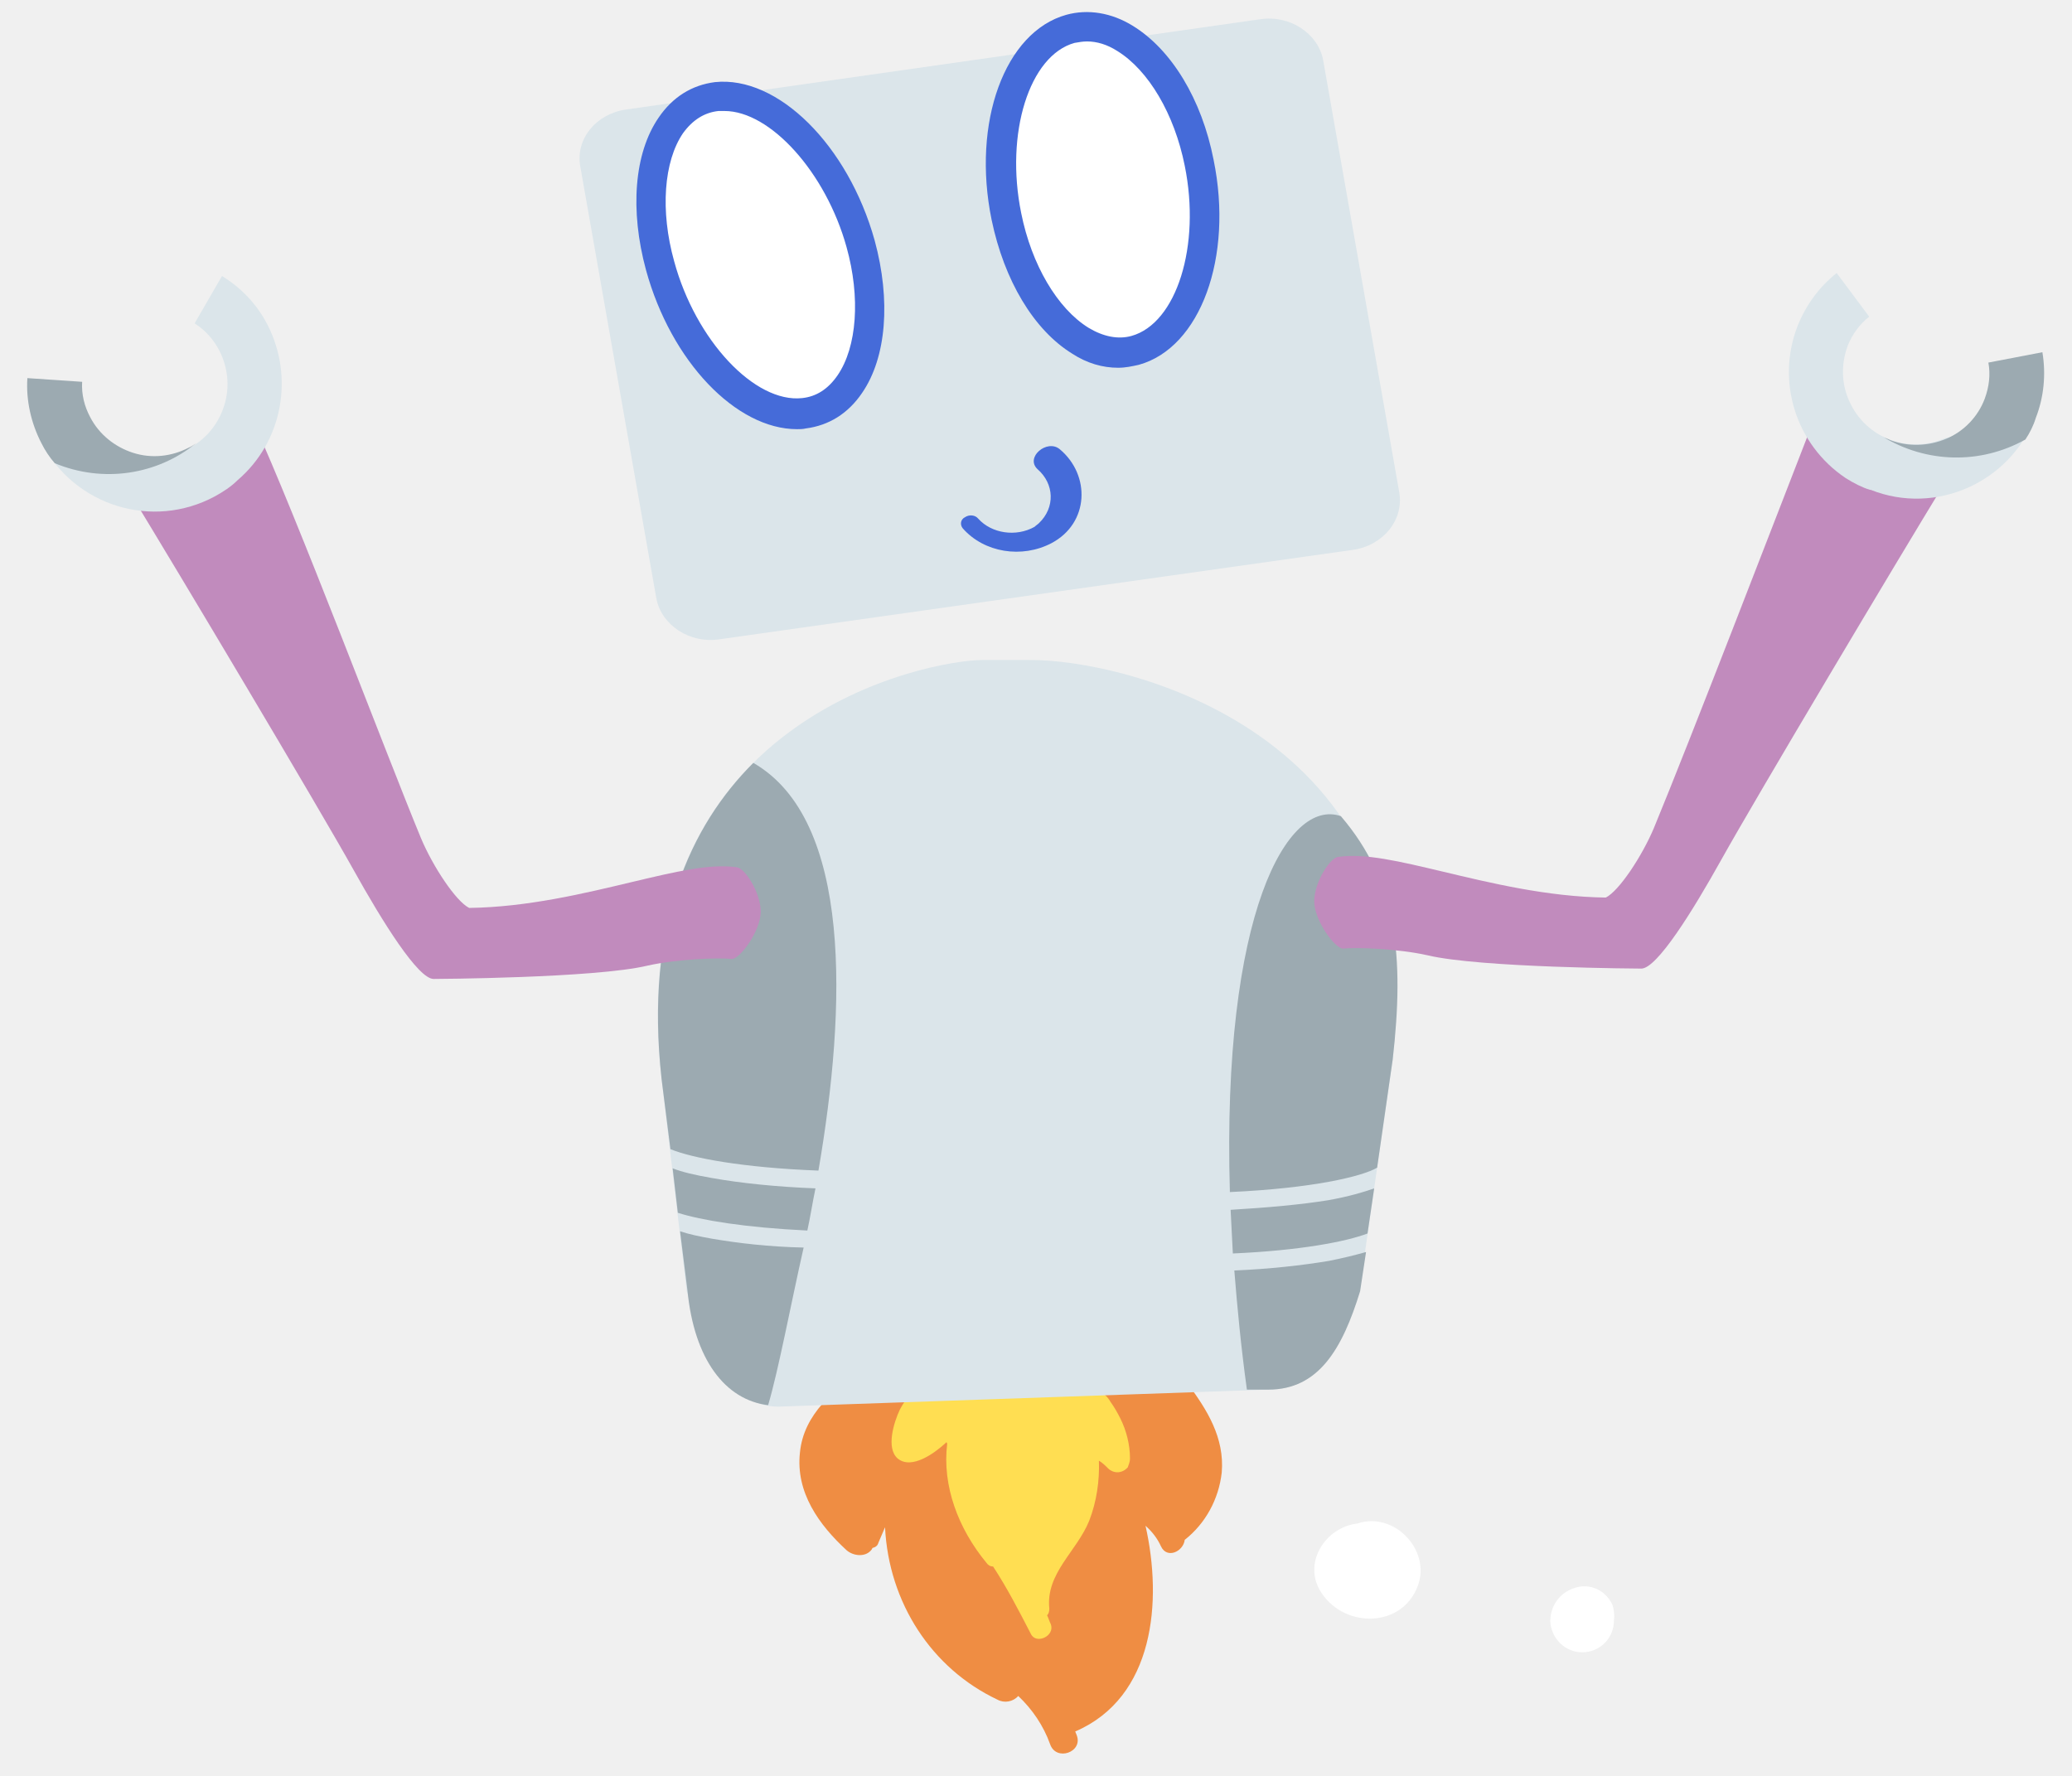
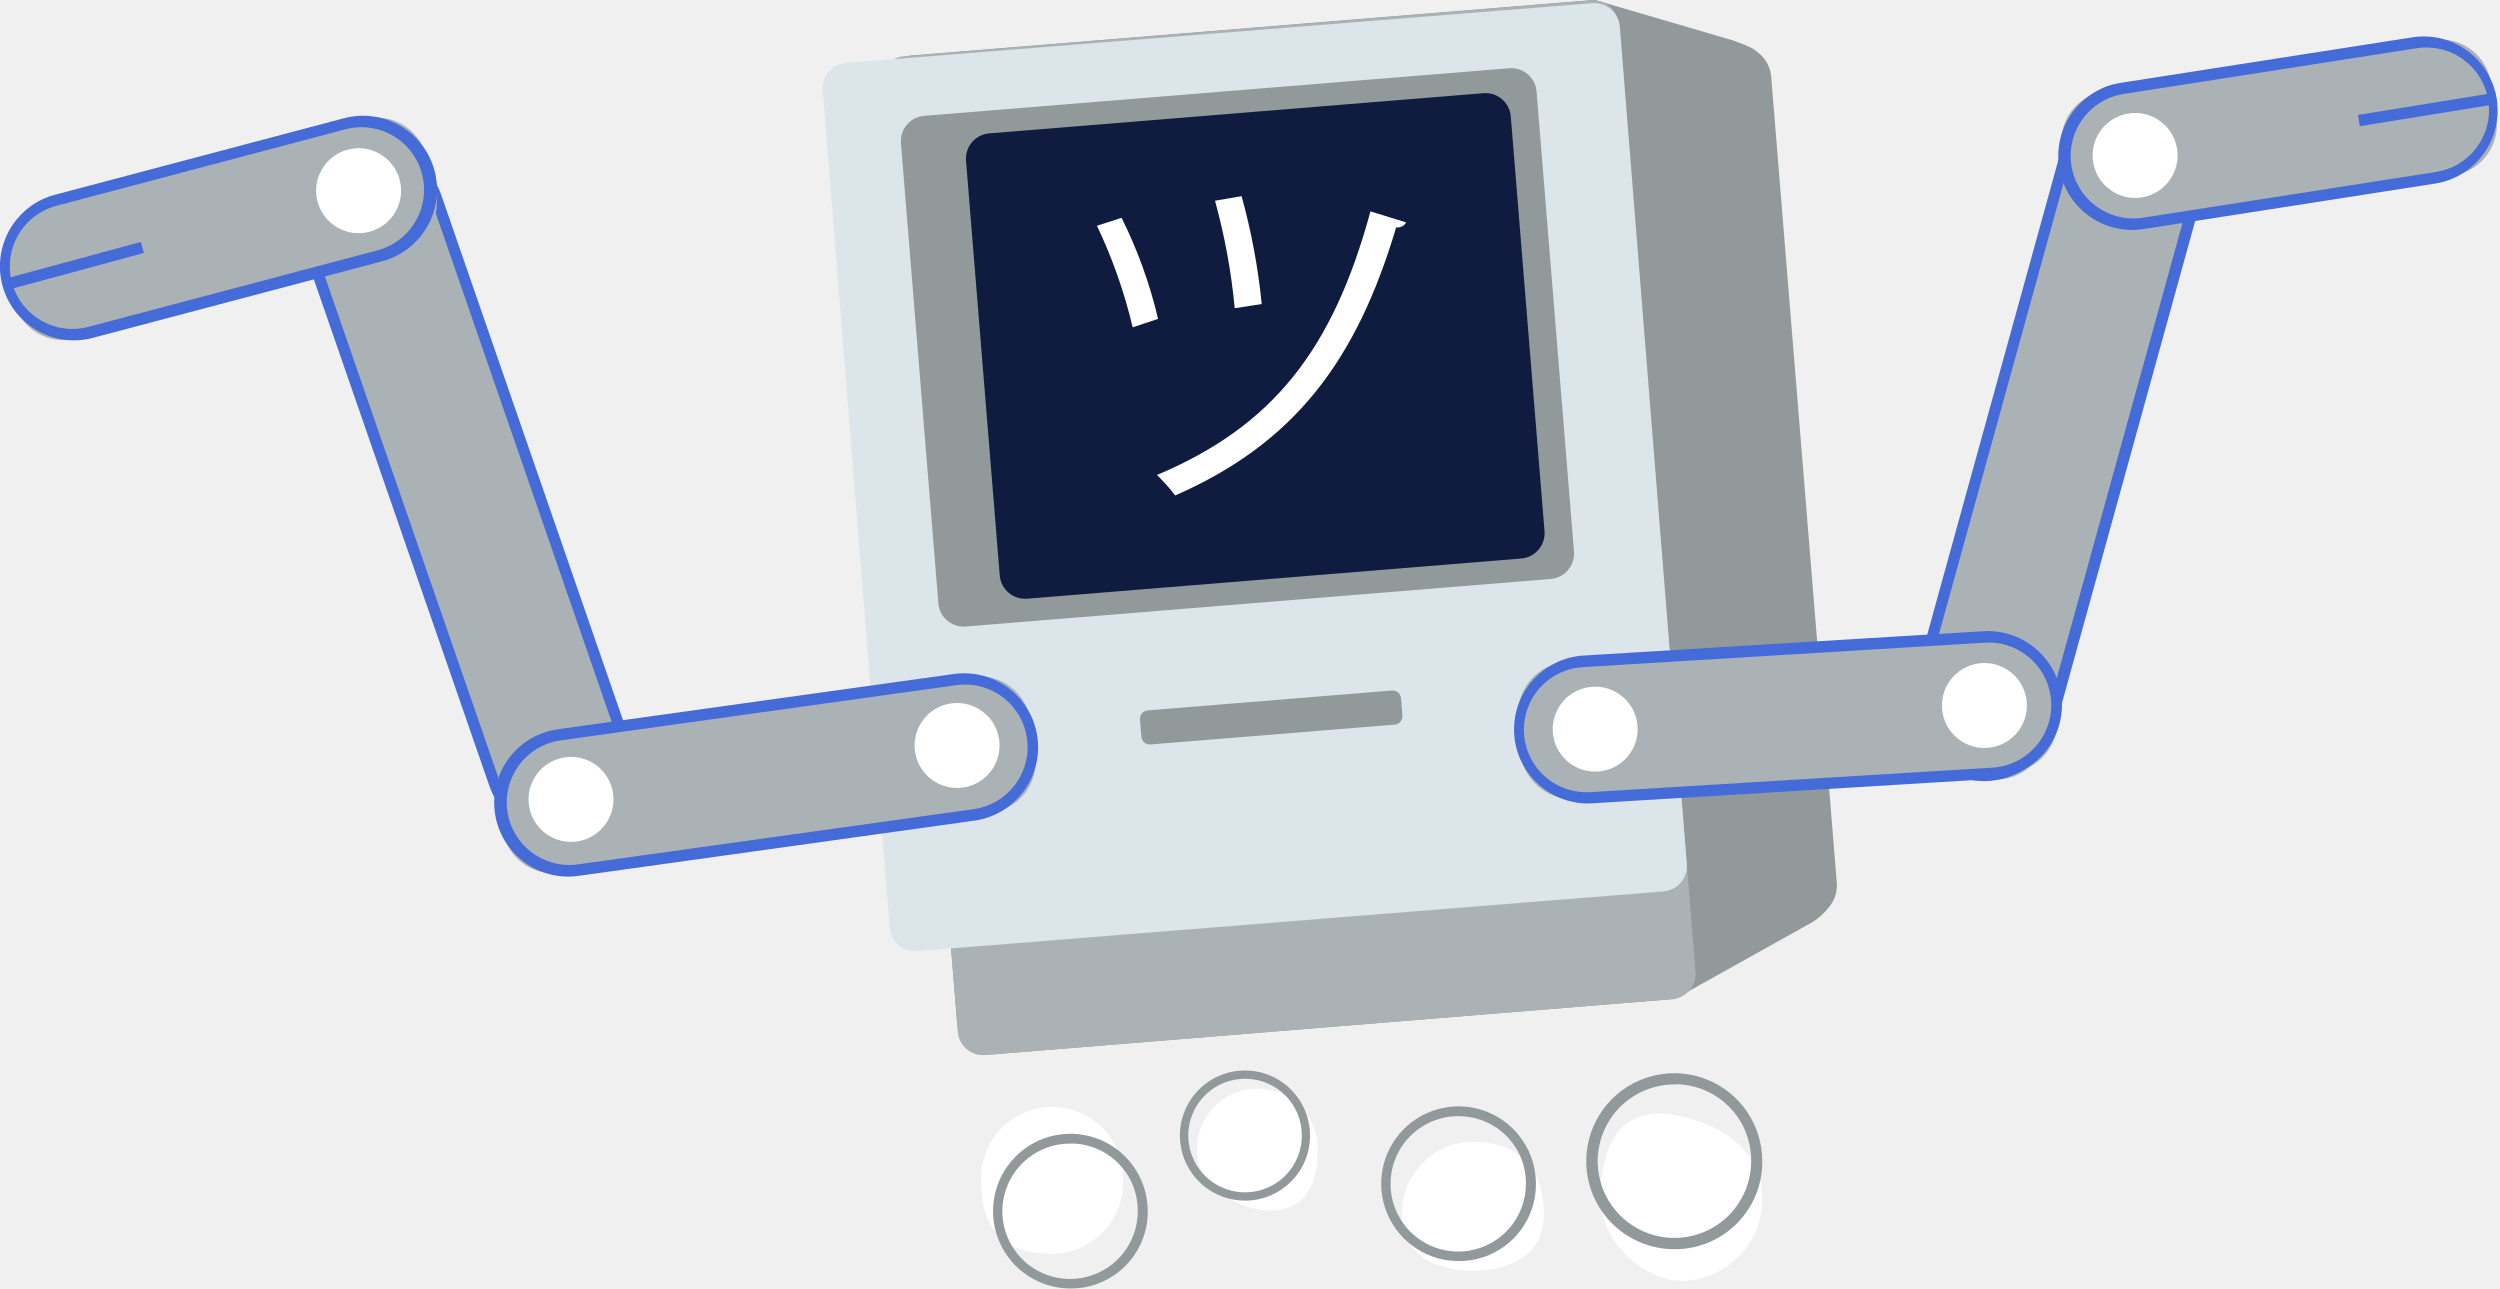
- <svg xmlns="http://www.w3.org/2000/svg" viewBox="0 0 280 240">
-   <path fill="#DBE5EA" d="M182.9,74.3L97.2,86.4c-4,0.6-7.8-1.9-8.5-5.5L78.4,22.4c-0.6-3.6,2.1-7,6.2-7.6l85.7-12.2  c4-0.6,7.8,1.9,8.5,5.5l10.3,58.5C189.7,70.3,186.9,73.7,182.9,74.3z" />
-   <path fill="#ffffff" d="M116.3,33c3.3,11.8-0.2,22.1-7.7,22.9S92.5,47.8,89.2,36s0.2-22.1,7.7-22.9C104.4,12.3,113.1,21.2,116.3,33z" />
-   <path fill="#456BD9" d="M107.7,58c-8.2,0-17-9.1-20.4-21.5c-2.2-8.1-1.6-15.8,1.7-20.6c1.9-2.8,4.5-4.4,7.6-4.8  c8.5-0.9,18,8.5,21.6,21.4l0,0c2.2,8.1,1.6,15.8-1.7,20.6c-1.9,2.8-4.5,4.4-7.6,4.8C108.5,58,108.1,58,107.7,58z M97.9,15  c-0.3,0-0.5,0-0.8,0c-1.9,0.2-3.5,1.2-4.8,3c-2.6,3.8-3.1,10.5-1.2,17.3c2.9,10.7,10.9,19.2,17.3,18.5c1.9-0.2,3.5-1.2,4.8-3.1  c2.6-3.8,3.1-10.5,1.2-17.3l0,0C111.6,23.3,104.1,15,97.9,15z" />
-   <path fill="#456BD9" d="M130.1,71.4c2.9,3.3,8,4.1,12,2c5.1-2.7,5.3-9.2,1.1-12.7c-1.7-1.4-4.7,1.1-3,2.7c2.3,2,2.4,5.2,0.2,7.3  c-0.2,0.2-0.4,0.3-0.6,0.5c-2.5,1.4-5.8,0.9-7.6-1.1c-0.4-0.5-1.2-0.6-1.8-0.2C129.8,70.2,129.7,70.9,130.1,71.4L130.1,71.4z" />
-   <path fill="#ffffff" d="M144.6,3.9c7.2-2,15,6.1,17.4,18.1c2.4,12-1.4,23.3-8.6,25.4c-7.2,2-15-6.1-17.4-18.1  C133.6,17.3,137.4,5.9,144.6,3.9z" />
-   <path fill="#456BD9" d="M151.1,49.7c-2.1,0-4.2-0.6-6.2-1.9c-5.2-3.2-9.2-9.9-10.9-18.1c-2.7-13.2,1.8-25.4,10.1-27.7  c2.9-0.8,6.1-0.3,9,1.5c5.2,3.2,9.3,9.9,10.9,18.1c2.7,13.2-1.8,25.4-10.1,27.7C153,49.5,152.1,49.7,151.1,49.7z M146.9,5.6  c-0.6,0-1.1,0.1-1.7,0.2l0,0c-6.1,1.7-9.4,12.2-7.2,23c1.4,7,4.9,12.9,9.1,15.5c2,1.2,4,1.6,5.8,1.1c6.1-1.7,9.4-12.2,7.2-23  c-1.4-7-4.9-12.9-9.1-15.5C149.6,6,148.2,5.6,146.9,5.6z" />
-   <path fill="#EF8D43" d="M165.1,199c0.4-4.7-2-8.5-4.6-12c-0.7-1-2-1.3-3-0.5c-0.1,0.1-0.2,0.2-0.4,0.3l-0.1,0  c-12.8,0.5-25.4-3.7-38.2-2.2c-0.3-0.3-0.8-0.4-1.2-0.1l-0.7,0.4l-0.1,0.1c-4,2.7-8.2,6.1-8.7,11.3c-0.6,5.4,2.6,9.8,6.3,13.2  c0.9,0.8,2.6,1,3.4-0.1l0.1-0.2c0.4-0.1,0.7-0.3,0.8-0.7c0.3-0.7,0.6-1.4,0.9-2.1c0.5,10.2,6.3,19.1,15.2,23.3  c0.9,0.5,2.1,0.3,2.8-0.5c1.9,1.8,3.4,4,4.3,6.5c0.8,2.4,4.5,1.1,3.6-1.2l-0.2-0.5c10.7-4.6,11.8-17.6,9.5-27.8  c0.9,0.8,1.6,1.7,2.1,2.8c0.8,1.7,3,0.7,3.2-0.9C162.9,205.9,164.7,202.6,165.1,199z" />
-   <path fill="#FFDE52" d="M152.7,197.1c0-1.9-0.5-3.8-1.3-5.4c-0.4-0.8-0.8-1.5-1.3-2.2c-0.6-1.1-1.7-1.8-2.9-1.8c-0.5,0-1,0.2-1.3,0.5  c-1.3-2.7-3.6-4.7-6.4-5.5c-1.4-0.3-2.9,0.7-3.2,2.2c-1.6,0.3-3.2,1-4.5,2.1c-0.3,0-0.6,0.1-0.8,0.3l-0.1-0.2  c-0.4-1.1-1.4-1.8-2.5-1.8c-0.8,0-1.7,0.3-2.4,0.8c-1.9,0.9-3.4,2.5-4.4,4.4c-0.8,1.7-1.9,5.2-0.3,6.6c1.9,1.6,5.1-0.8,6.5-2.1  l0.1-0.1l0.1,0.2c-0.7,5.7,1.5,11.5,5.3,16.1c0.2,0.3,0.5,0.5,0.9,0.5c1.9,2.9,3.5,6,5.1,9.1c0.7,1.5,3.3,0.3,2.7-1.3  c-0.2-0.4-0.3-0.8-0.5-1.2c0.2-0.2,0.3-0.5,0.3-0.9c-0.5-4.8,3.7-7.7,5.4-11.9c1-2.6,1.4-5.4,1.3-8.1c0.5,0.3,0.9,0.7,1.3,1.1  c0.8,0.7,1.9,0.6,2.6-0.2C152.5,198,152.7,197.6,152.7,197.1z" />
-   <path fill="#ffffff" d="M183.4,205.9c-4.3,0.5-7.5,5.4-4.8,9.4c3.2,4.8,10.9,4.7,13-1C193.4,209.5,188.4,204.2,183.4,205.9z" />
-   <path fill="#ffffff" d="M217.9,216.9c-0.9-2-3.1-3-5.1-2.3c-2,0.6-3.3,2.4-3.3,4.5c0.1,2.3,2,4.2,4.3,4.2c2.4,0,4.3-1.9,4.3-4.3  c0,0,0,0,0,0C218.2,218.2,218.1,217.5,217.9,216.9z" />
-   <path fill="#DBE5EA" d="M171.3,187.8l-66.1,2.3c-6.8,0-9.8-7.6-12.4-15.6l-3.4-28.7c-5.6-49,36.5-56.6,43.3-56.6h6.3  c12.6-0.2,54.3,9.6,49.2,54l-4.5,31.3C181.3,182.3,178.1,187.8,171.3,187.8z" />
-   <path fill="#9CAAB1" d="M90.6,155.3c2.9,1.2,9.7,2.5,20,2.9c3.8-22.1,4.6-47.4-8.8-55.1c-8.5,8.5-14.7,21.8-12.4,42.7L90.6,155.3z" />
-   <path fill="#9CAAB1" d="M96.2,167.4c-1.7-0.3-3.1-0.6-4.3-1l1,8c0.9,9.3,5.1,14.8,10.9,15.5c1.4-4.7,3.1-13.8,4.8-21.3  C103.9,168.5,99.7,168,96.2,167.4z" />
-   <path fill="#9CAAB1" d="M110.2,160.6c-5.2-0.2-10.1-0.7-14-1.4c-2.3-0.4-4-0.8-5.3-1.3l0.7,6c3.1,1,9.1,2,17.5,2.4  C109.5,164.5,109.8,162.5,110.2,160.6z" />
-   <path fill="#9CAAB1" d="M166.3,163.5c0.1,1.9,0.2,3.8,0.3,5.9c9.1-0.4,15.3-1.6,18.2-2.7l0.9-6.1c-1.4,0.5-3.4,1.1-6.2,1.6  C175.8,162.8,171.3,163.2,166.3,163.5z" />
-   <path fill="#9CAAB1" d="M186.1,157.8l2.1-14.6c1.6-14,0.6-24-7-32.9c-7.2-2.5-16.1,13.1-15,50.8C177.3,160.6,184.1,159,186.1,157.8z" />
-   <path fill="#9CAAB1" d="M179.6,170.4c-3.6,0.6-8,1.1-12.8,1.3c0.4,5,0.9,10.3,1.7,16.1h2.9c6.8,0,10-5.5,12.4-13.3l0.8-5.3  C183.2,169.6,181.6,170,179.6,170.4z" />
-   <path fill="#C18BBD" d="M245.4,56c-5.4,13.9-17.1,44.3-21.9,55.9c-1.6,3.8-4.7,8.5-6.5,9.4c-7.9-0.1-15.7-2-22-3.5  c-5.9-1.4-10.5-2.5-14.1-2c-1.1,0-3.3,3.4-3.3,6c0,2.6,2.8,6.4,3.9,6.4c1.7-0.2,7.4,0,11.4,0.9c7.1,1.7,28.9,1.8,28.9,1.8  c2.1,0,6.9-7.7,10.8-14.7c4.8-8.6,23.7-40.3,30.3-51.1C252.3,64.2,245.4,56,245.4,56z" />
-   <path fill="#DBE5EA" d="M249.4,64.6c-6.7-4.5-9.4-13-6.5-20.5c1.1-2.8,2.9-5.3,5.3-7.2l4.4,5.9c-1.3,1-2.3,2.4-2.9,3.9  c-0.9,2.4-0.9,5.1,0.2,7.5c2.2,5,8,7.2,13,5l12.1-2.8c-3.4,8.8-13.4,13.3-22.2,9.8c0,0,0,0-0.1,0C251.7,65.9,250.5,65.3,249.4,64.6z  " />
-   <path fill="#9CAAB1" d="M273.7,59.4c0.6-0.9,1.1-1.9,1.4-2.9c1.1-2.8,1.4-5.9,0.9-8.9l-7.3,1.4c0.3,1.6,0.1,3.3-0.5,4.9  c-0.9,2.4-2.8,4.4-5.2,5.4c-2.4,1-5.1,1.1-7.5,0.2c-0.4-0.2-0.8-0.3-1.1-0.5C260.3,62.6,267.6,62.8,273.7,59.4z" />
-   <path fill="#C18BBD" d="M34.1,56.7c6.1,13.3,18,45,22.8,56.6c1.6,3.8,4.7,8.5,6.5,9.4c7.9-0.1,15.7-2,22-3.5c5.9-1.4,10.5-2.5,14.1-2  c1.1,0,3.3,3.4,3.3,6c0,2.6-2.8,6.4-3.9,6.4c-1.7-0.2-7.4,0-11.4,0.9c-7.1,1.7-28.9,1.8-28.9,1.8c-2.1,0-6.9-7.7-10.8-14.7  c-4.8-8.6-23.7-40.3-30.3-51.1C28.1,65.6,34.1,56.7,34.1,56.7z" />
-   <path fill="#DBE5EA" d="M29,67.1C28.9,67.1,28.9,67.1,29,67.1c-8.4,4.5-18.8,1.3-23.3-7.1L18,61.3c5.2,1.6,10.7-1.3,12.3-6.5  c0.8-2.5,0.5-5.2-0.7-7.5c-0.8-1.5-1.9-2.7-3.3-3.6l3.7-6.4c2.6,1.6,4.7,3.8,6.1,6.5c3.7,7.1,2.1,15.9-4,21.1  C31.2,65.8,30.1,66.5,29,67.1z" />
-   <path fill="#9CAAB1" d="M26.5,59.9c-0.3,0.2-0.7,0.5-1,0.6c-2.3,1.2-5,1.5-7.5,0.7c-2.5-0.8-4.6-2.5-5.8-4.8c-0.8-1.5-1.2-3.1-1.1-4.8  l-7.4-0.5c-0.2,3,0.5,6.1,1.9,8.8c0.5,1,1.1,1.9,1.8,2.7C13.9,65.3,21.2,64.2,26.5,59.9z" />
+ <svg xmlns="http://www.w3.org/2000/svg" viewBox="0 0 295.43 152.26">
+   <path d="M215.77,133.22l-15.56,8.69-80.47,6.55a4,4,0,0,1-4.35-3.7l-4.48-55-4.48-55a4,4,0,0,1,3.7-4.35l80.58-6.56,16.37,4.8c2.08,0.76,2.31.88,3.1,1.55A4,4,0,0,1,211.59,33l3.93,48.28,3.82,46.94a4,4,0,0,1-1,2.94A7.52,7.52,0,0,1,215.77,133.22Z" transform="translate(-2.28 -23.87)" fill="#92999b" />
+   <rect x="110.77" y="27.01" width="87.47" height="118.42" rx="3" ry="3" transform="translate(-8.77 -11.05) rotate(-4.65)" fill="#aab2b5" />
+   <rect x="103.07" y="27.34" width="94.19" height="104.96" rx="3" ry="3" transform="matrix(1, -0.08, 0.08, 1, -8.27, -11.42)" fill="#dbe5ea" />
+   <rect x="110.84" y="34.63" width="75.36" height="60.55" rx="3" ry="3" transform="translate(-7.06 -11.6) rotate(-4.65)" fill="#92999b" />
+   <rect x="137.04" y="106.62" width="30.95" height="4.04" rx="1" ry="1" transform="translate(-10.6 -11.13) rotate(-4.65)" fill="#92999b" />
+   <rect x="118.33" y="37.15" width="64.59" height="55.17" rx="3" ry="3" transform="translate(-7.04 -11.43) rotate(-4.65)" fill="#0f1c3f" />
+   <path d="M135,163.49a8.48,8.48,0,0,1-8.39,8.56c-4.64,0-8.39-1.95-8.39-8.56A8.4,8.4,0,1,1,135,163.49Z" transform="translate(-2.28 -23.87)" fill="#fff" />
+   <path d="M128.91,176.13a9.14,9.14,0,1,1,9-9.14A9.07,9.07,0,0,1,128.91,176.13Zm0-17.12a8,8,0,1,0,7.82,8A7.91,7.91,0,0,0,128.91,159Z" transform="translate(-2.28 -23.87)" fill="#92999b" />
+   <path d="M158,159.92c0,4-1.57,7-5.51,7s-8.76-3-8.76-7A7.14,7.14,0,1,1,158,159.92Z" transform="translate(-2.28 -23.87)" fill="#fff" />
+   <path d="M149.47,165.75a7.69,7.69,0,1,1,7.62-7.69A7.67,7.67,0,0,1,149.47,165.75Zm0-14.4a6.71,6.71,0,1,0,6.65,6.71A6.69,6.69,0,0,0,149.47,151.35Z" transform="translate(-2.28 -23.87)" fill="#92999b" />
+   <path d="M184.72,167.35c0,4.73-3.76,6.68-8.39,6.68s-8.39-1.95-8.39-6.68a8.48,8.48,0,0,1,8.39-8.56C181,158.79,184.72,161.19,184.72,167.35Z" transform="translate(-2.28 -23.87)" fill="#fff" />
+   <path d="M174.78,172.89a9.14,9.14,0,1,1,9-9.14A9.07,9.07,0,0,1,174.78,172.89Zm0-17.12a8,8,0,1,0,7.82,8A7.91,7.91,0,0,0,174.78,155.78Z" transform="translate(-2.28 -23.87)" fill="#92999b" />
+   <path d="M210.52,165.51a9.64,9.64,0,0,1-9.55,9.73c-4.09,0-9.55-4.36-9.55-9.73s1.64-11.48,9.55-9.73C206.13,156.92,210.52,160.14,210.52,165.51Z" transform="translate(-2.28 -23.87)" fill="#fff" />
+   <path d="M200.33,171.49a10.4,10.4,0,1,1,10.2-10.4A10.31,10.31,0,0,1,200.33,171.49Zm0-19.47a9.07,9.07,0,1,0,8.89,9.07A9,9,0,0,0,200.33,152Z" transform="translate(-2.28 -23.87)" fill="#92999b" />
+   <rect x="15.48" y="73.93" width="83.73" height="16.15" rx="6" ry="6" transform="translate(-3.67 139.15) rotate(-109.09)" fill="#aab2b5" />
+   <path d="M68.41,122.69a8.8,8.8,0,0,1-8.28-5.89L38,52.94a8.75,8.75,0,1,1,16.53-5.72l22.1,63.86A8.75,8.75,0,0,1,68.41,122.69Zm-22.13-80a7.41,7.41,0,0,0-7,9.82l22.1,63.86a7.4,7.4,0,0,0,14-4.84L53.29,47.66A7.45,7.45,0,0,0,46.28,42.67Z" transform="translate(-2.28 -23.87)" fill="#456bd9" />
+   <rect x="61.08" y="107.36" width="63.54" height="16.15" rx="6" ry="6" transform="translate(-17.35 -9.92) rotate(-7.95)" fill="#aab2b5" />
+   <path d="M69.38,127.46a8.75,8.75,0,0,1-1.2-17.41l46.94-6.55a8.75,8.75,0,0,1,2.42,17.33l-46.94,6.55A8.86,8.86,0,0,1,69.38,127.46Zm46.95-22.7a7.36,7.36,0,0,0-1,.07l-46.94,6.55a7.4,7.4,0,0,0,2,14.66l46.94-6.55A7.4,7.4,0,0,0,116.33,104.76Z" transform="translate(-2.28 -23.87)" fill="#456bd9" />
+   <circle cx="69.75" cy="118.34" r="5.02" transform="translate(-17.97 -13.09) rotate(-7.95)" fill="#fff" />
+   <circle cx="115.38" cy="111.97" r="5.02" transform="translate(-16.66 -6.84) rotate(-7.95)" fill="#fff" />
+   <rect x="2.37" y="42.75" width="51.31" height="16.15" rx="6" ry="6" transform="matrix(0.97, -0.26, 0.26, 0.97, -14.4, -14.97)" fill="#aab2b5" />
+   <path d="M11,64.09a8.75,8.75,0,0,1-2.25-17.2l34-9a8.75,8.75,0,1,1,4.49,16.91l-34,9A8.74,8.74,0,0,1,11,64.09ZM45,38.9a7.38,7.38,0,0,0-1.9.25l-34,9a7.4,7.4,0,1,0,3.8,14.3l34-9A7.4,7.4,0,0,0,45,38.9Z" transform="translate(-2.28 -23.87)" fill="#456bd9" />
+   <circle cx="44.66" cy="46.4" r="5.02" transform="translate(-12.7 -10.84) rotate(-14.88)" fill="#fff" />
+   <rect x="2.94" y="54.59" width="16.45" height="1.35" transform="translate(-16.36 -19.02) rotate(-15.18)" fill="#456bd9" />
+   <rect x="203.85" y="66.79" width="83.73" height="16.15" rx="6" ry="6" transform="translate(105.93 267.96) rotate(-74.58)" fill="#aab2b5" />
+   <path d="M236.73,116.18a8.75,8.75,0,0,1-8.43-11.07l18-65.15a8.75,8.75,0,0,1,16.87,4.65l-18,65.15A8.77,8.77,0,0,1,236.73,116.18Zm10.84-75.86-18,65.15a7.4,7.4,0,0,0,14.27,3.94l18-65.15a7.4,7.4,0,1,0-14.27-3.94h0Z" transform="translate(-2.28 -23.87)" fill="#456bd9" />
+   <rect x="181.78" y="100.56" width="63.54" height="16.15" rx="6" ry="6" transform="translate(431.02 180.23) rotate(176.52)" fill="#aab2b5" />
+   <path d="M189.89,118.82a8.75,8.75,0,0,1-.53-17.48l47.31-2.88a8.78,8.78,0,0,1,9.26,8.2,8.77,8.77,0,0,1-8.2,9.26l-47.31,2.88Zm47.32-19h-0.45l-47.31,2.88a7.4,7.4,0,1,0,.9,14.77l47.31-2.88A7.4,7.4,0,0,0,237.21,99.8Z" transform="translate(-2.28 -23.87)" fill="#456bd9" />
+   <circle cx="236.79" cy="107.22" r="5.02" transform="translate(-8.36 -9.28) rotate(-3.48)" fill="#fff" />
+   <circle cx="190.8" cy="110.02" r="5.02" transform="translate(-8.62 -12.07) rotate(-3.48)" fill="#fff" />
+   <rect x="245.94" y="31.52" width="51.31" height="16.15" rx="6" ry="6" transform="translate(543.77 12.99) rotate(171.13)" fill="#aab2b5" />
+   <path d="M254.22,51.05a8.75,8.75,0,0,1-1.34-17.39l34.74-5.42a8.75,8.75,0,0,1,2.7,17.28l-34.74,5.42A8.82,8.82,0,0,1,254.22,51.05ZM289,29.48a7.41,7.41,0,0,0-1.14.09L253.08,35a7.4,7.4,0,0,0,2.28,14.62l34.74-5.42A7.4,7.4,0,0,0,289,29.48Z" transform="translate(-2.28 -23.87)" fill="#456bd9" />
+   <circle cx="254.59" cy="42.25" r="5.02" transform="translate(-5.75 15.88) rotate(-8.87)" fill="#fff" />
+   <line x1="278.75" y1="14.22" x2="294.99" y2="11.6" fill="#d1c6c6" />
+   <rect x="280.93" y="36.1" width="16.45" height="1.35" transform="translate(-4.44 22.91) rotate(-9.21)" fill="#456bd9" />
+   <path d="M134.82,49.61a54.77,54.77,0,0,1,4.31,11.94l-3,1a60.05,60.05,0,0,0-4.22-12Zm33.62,0.54a1.1,1.1,0,0,1-1.17.58c-4.71,15.84-12.07,25.54-26.12,31.69A21.14,21.14,0,0,0,139,80c13.73-5.79,20.78-14.81,25.23-31.15ZM149,47.05a75.33,75.33,0,0,1,2.38,12.75l-3.19.49a73.82,73.82,0,0,0-2.33-12.7Z" transform="translate(-2.28 -23.87)" fill="#fff" />
</svg>
